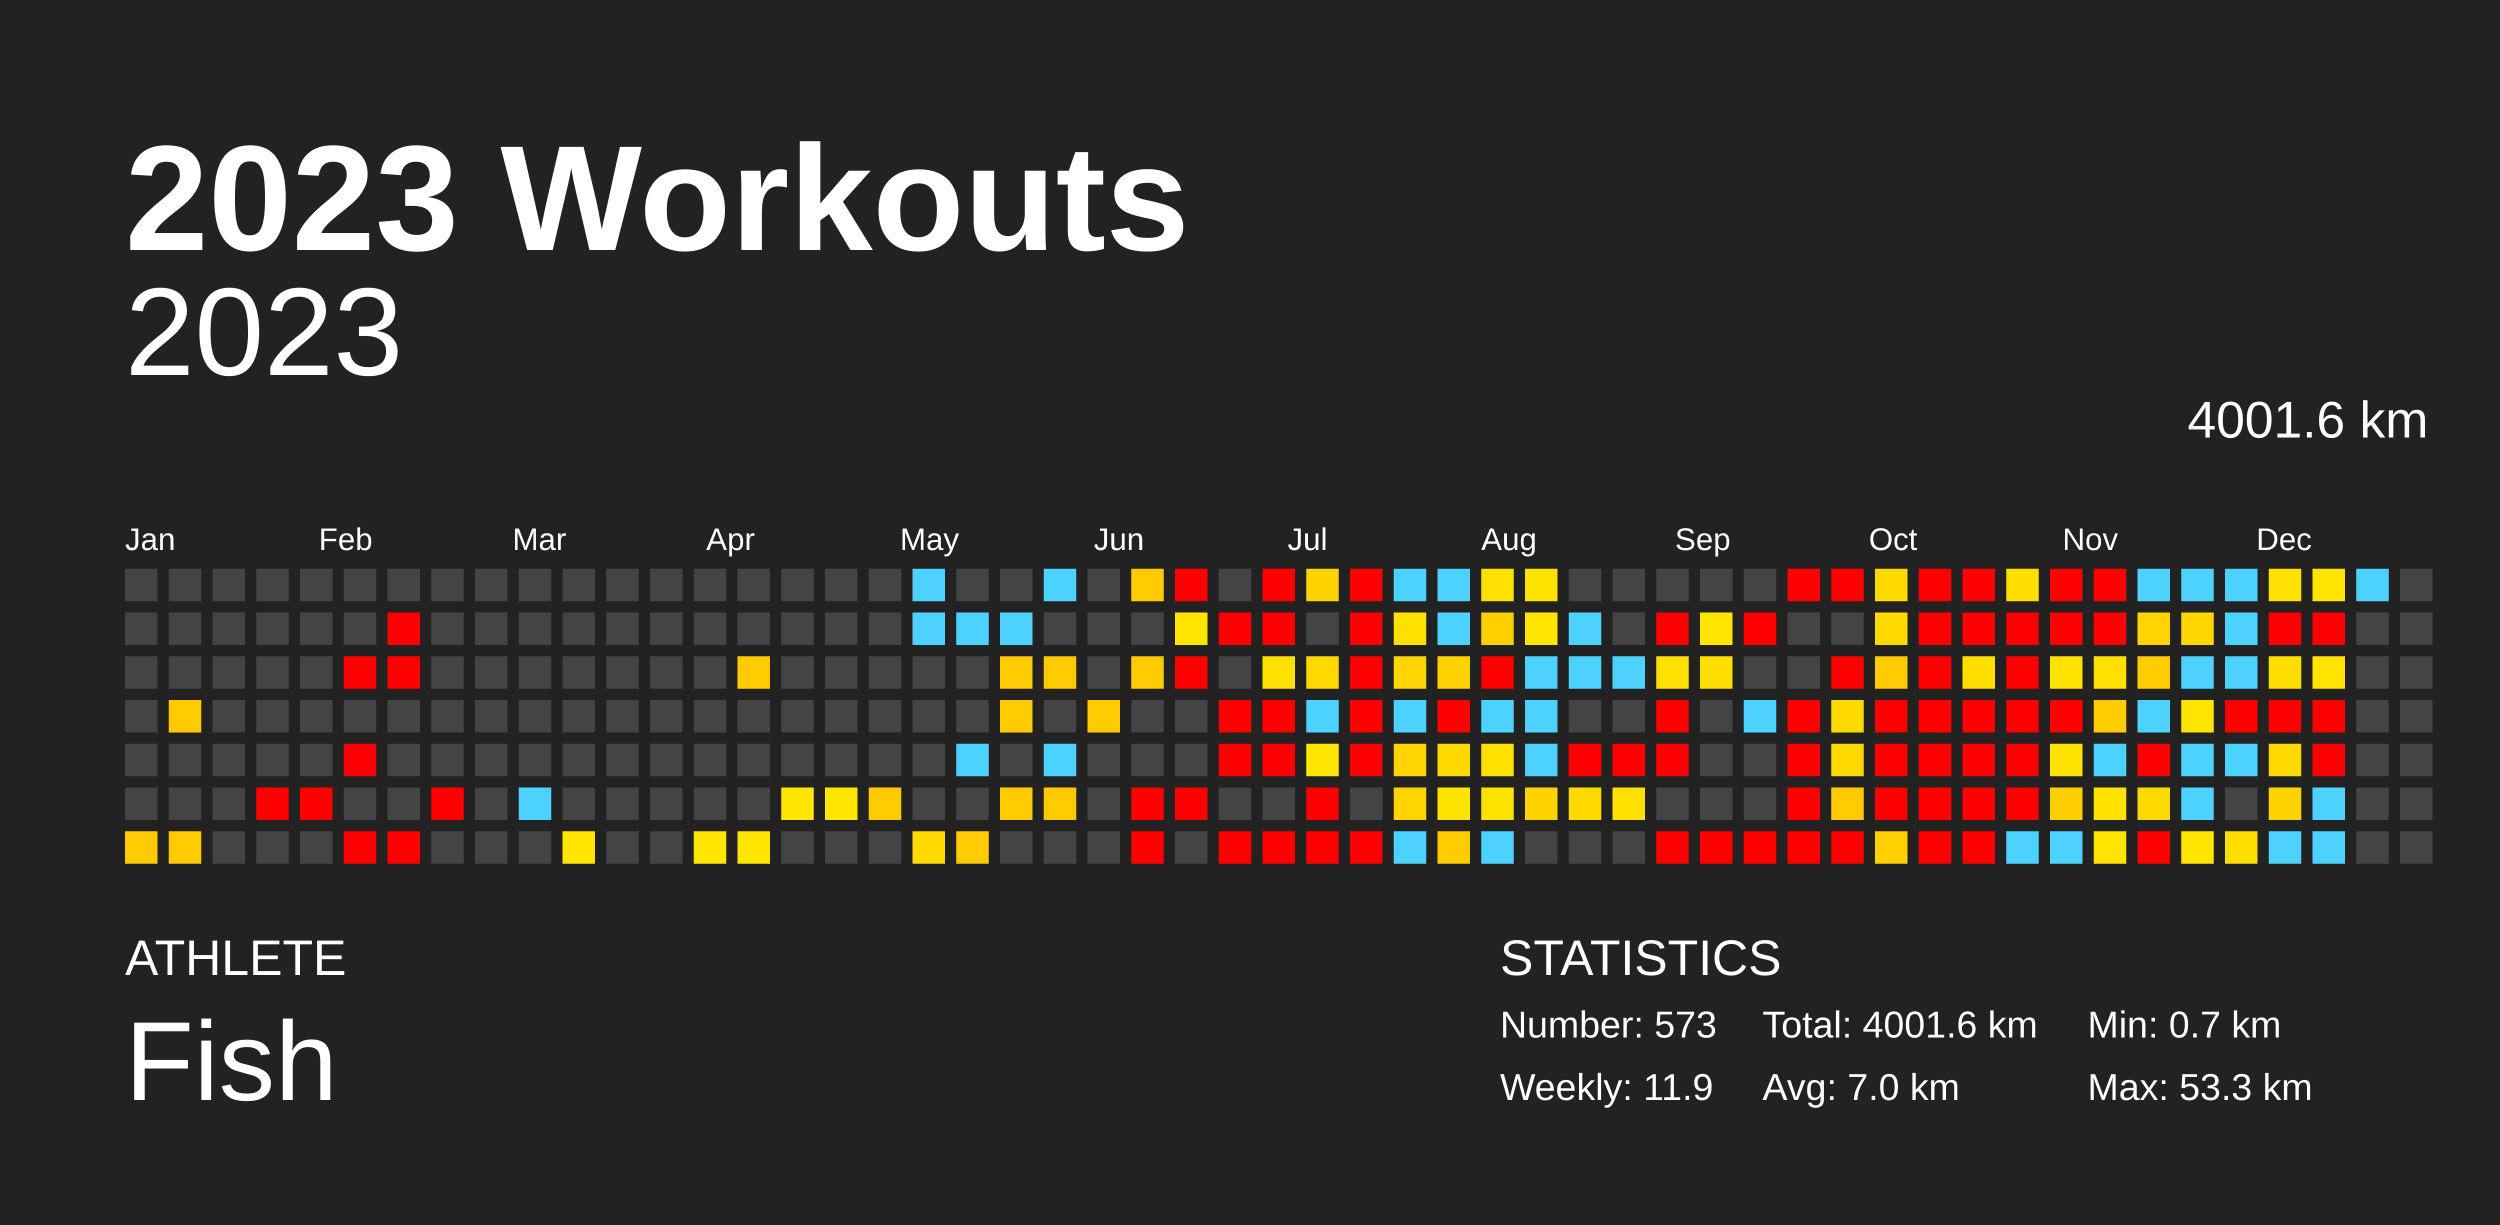
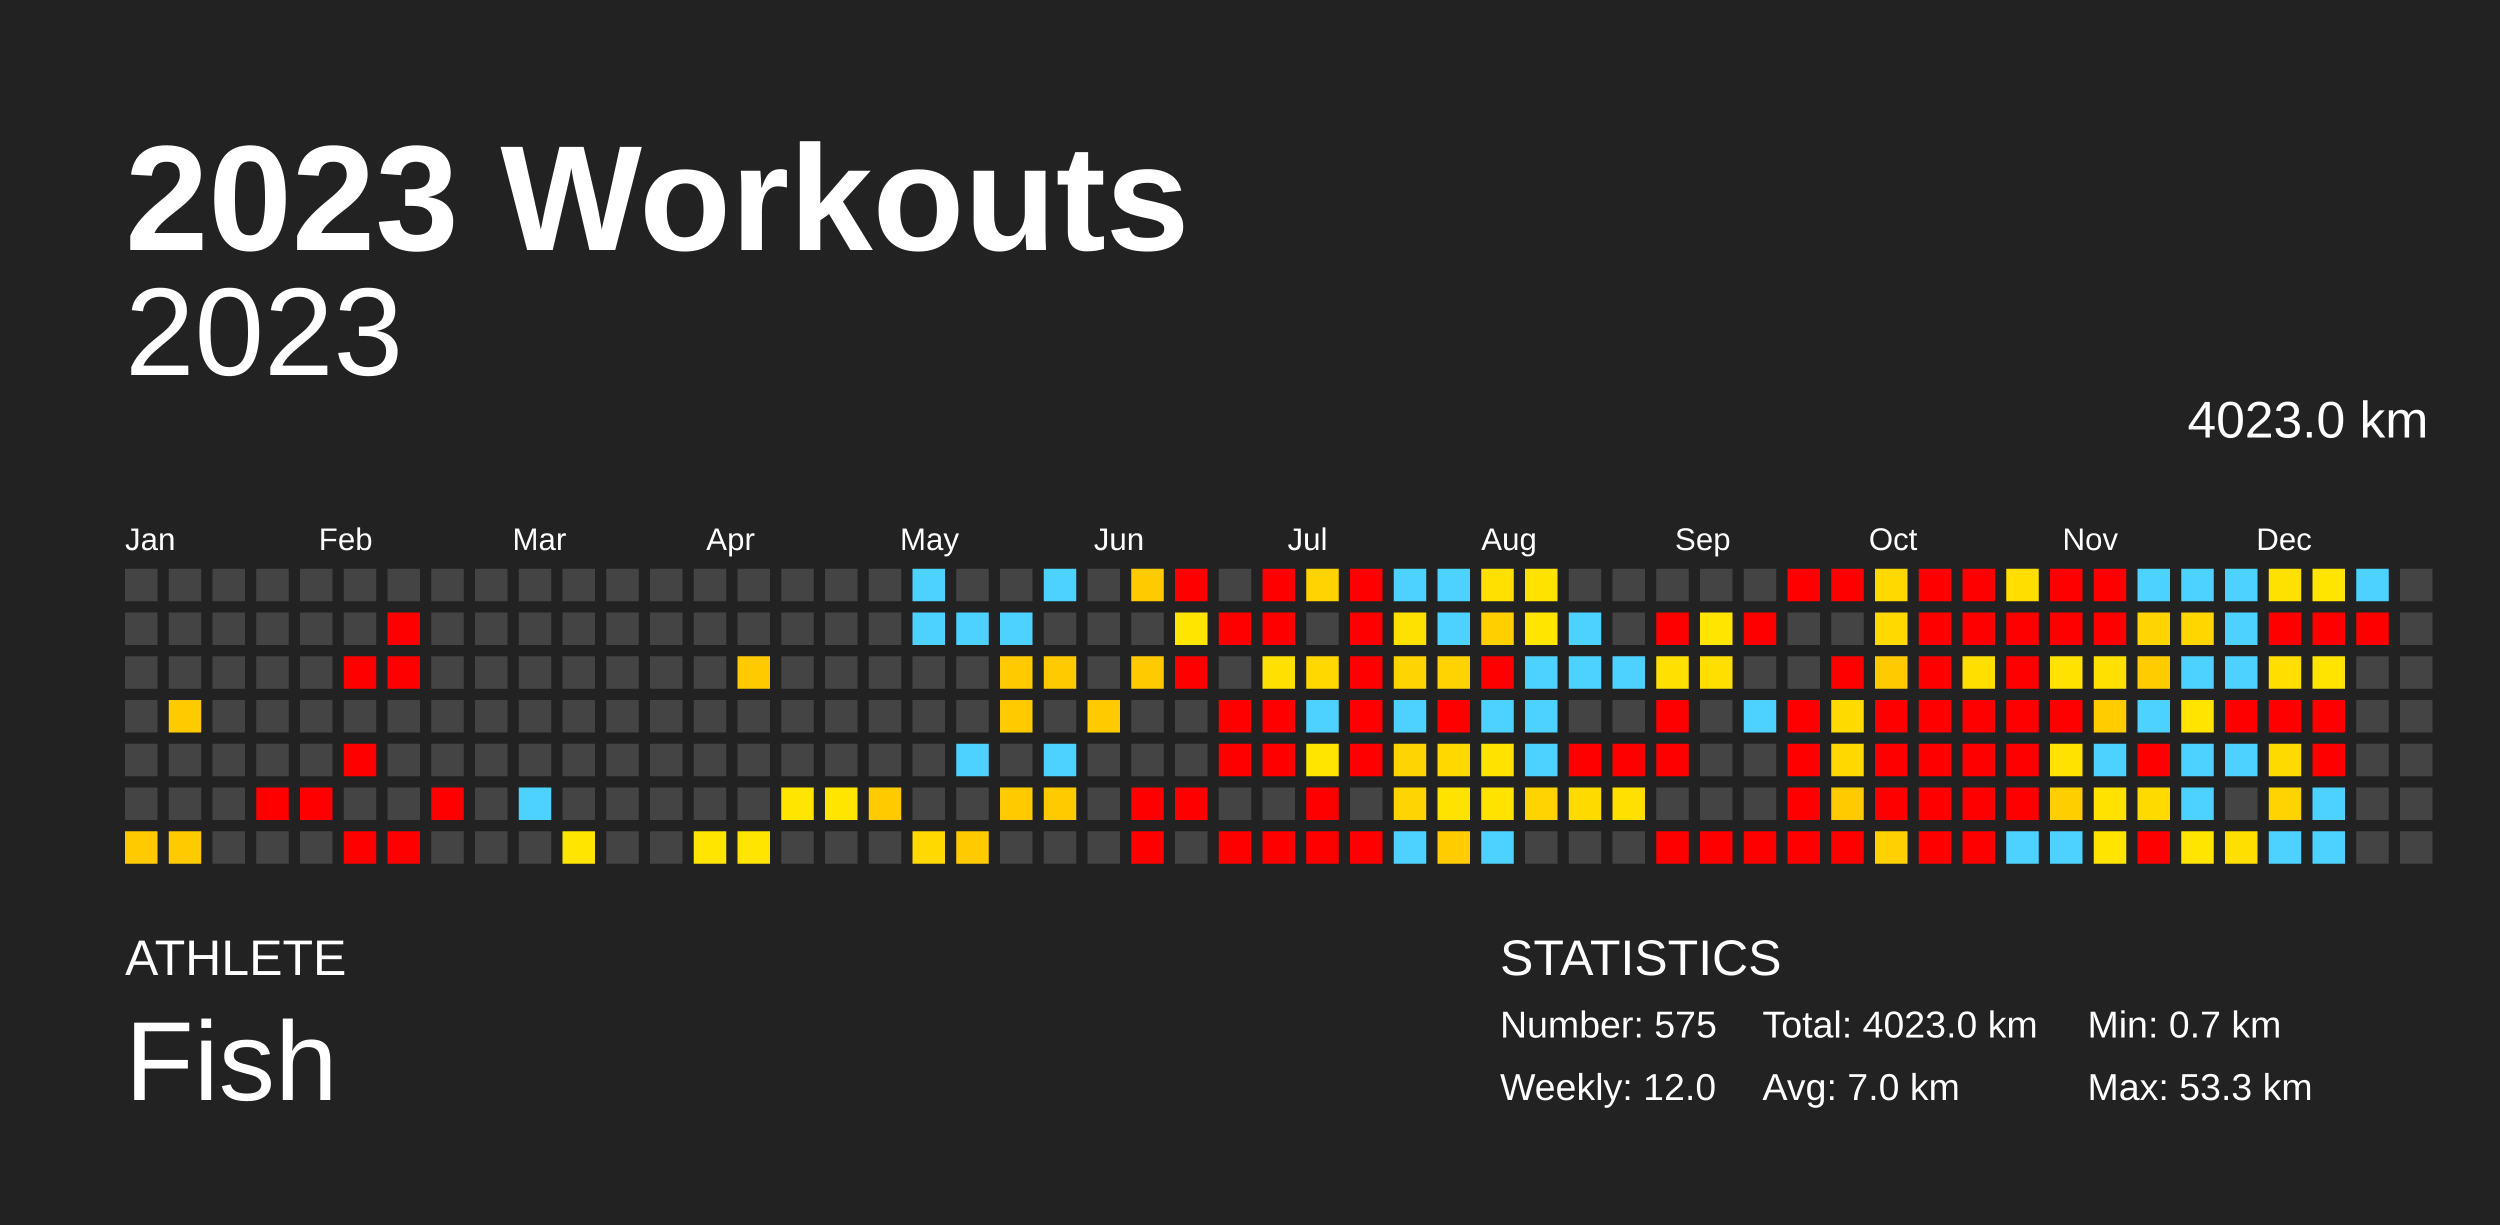
<svg xmlns="http://www.w3.org/2000/svg" baseProfile="full" height="98mm" version="1.1" viewBox="0,0,200,98" width="200mm">
  <defs />
  <rect fill="#222222" height="98" width="200" x="0" y="0" />
  <text fill="#FFFFFF" style="font-size:12px; font-family:Arial; font-weight:bold;" x="10" y="20">2023 Workouts</text>
  <text fill="#FFFFFF" style="font-size:4px; font-family:Arial" x="10" y="78">ATHLETE</text>
  <text fill="#FFFFFF" style="font-size:9px; font-family:Arial" x="10" y="88">Fish</text>
  <text fill="#FFFFFF" style="font-size:4px; font-family:Arial" x="120" y="78">STATISTICS</text>
-   <text fill="#FFFFFF" style="font-size:3px; font-family:Arial" x="120" y="83">Number: 573</text>
-   <text fill="#FFFFFF" style="font-size:3px; font-family:Arial" x="120" y="88">Weekly: 11.9</text>
-   <text fill="#FFFFFF" style="font-size:3px; font-family:Arial" x="141" y="83">Total: 4001.6 km</text>
+   <text fill="#FFFFFF" style="font-size:3px; font-family:Arial" x="120" y="83">Number: 575</text>
+   <text fill="#FFFFFF" style="font-size:3px; font-family:Arial" x="120" y="88">Weekly: 12.0</text>
+   <text fill="#FFFFFF" style="font-size:3px; font-family:Arial" x="141" y="83">Total: 4023.0 km</text>
  <text fill="#FFFFFF" style="font-size:3px; font-family:Arial" x="141" y="88">Avg: 7.0 km</text>
  <text fill="#FFFFFF" style="font-size:3px; font-family:Arial" x="167" y="83">Min: 0.7 km</text>
  <text fill="#FFFFFF" style="font-size:3px; font-family:Arial" x="167" y="88">Max: 53.3 km</text>
  <text alignment-baseline="hanging" fill="#FFFFFF" style="font-size:10.0px; font-family:Arial;" x="10" y="30">2023</text>
-   <text alignment-baseline="hanging" fill="#FFFFFF" style="font-size:4.125px; font-family:Arial;" x="175" y="35">4001.6 km</text>
+   <text alignment-baseline="hanging" fill="#FFFFFF" style="font-size:4.125px; font-family:Arial;" x="175" y="35">4023.0 km</text>
  <text fill="#FFFFFF" style="font-size:2.5px; font-family:Arial" x="10.0" y="44">Jan</text>
  <text fill="#FFFFFF" style="font-size:2.5px; font-family:Arial" x="25.5" y="44">Feb</text>
  <text fill="#FFFFFF" style="font-size:2.5px; font-family:Arial" x="41.0" y="44">Mar</text>
  <text fill="#FFFFFF" style="font-size:2.5px; font-family:Arial" x="56.5" y="44">Apr</text>
  <text fill="#FFFFFF" style="font-size:2.5px; font-family:Arial" x="72.0" y="44">May</text>
  <text fill="#FFFFFF" style="font-size:2.5px; font-family:Arial" x="87.5" y="44">Jun</text>
  <text fill="#FFFFFF" style="font-size:2.5px; font-family:Arial" x="103.0" y="44">Jul</text>
  <text fill="#FFFFFF" style="font-size:2.5px; font-family:Arial" x="118.5" y="44">Aug</text>
  <text fill="#FFFFFF" style="font-size:2.5px; font-family:Arial" x="134.0" y="44">Sep</text>
  <text fill="#FFFFFF" style="font-size:2.5px; font-family:Arial" x="149.5" y="44">Oct</text>
  <text fill="#FFFFFF" style="font-size:2.5px; font-family:Arial" x="165.0" y="44">Nov</text>
  <text fill="#FFFFFF" style="font-size:2.5px; font-family:Arial" x="180.5" y="44">Dec</text>
  <rect fill="#444444" height="2.6" width="2.6" x="10.0" y="45.5" />
  <rect fill="#444444" height="2.6" width="2.6" x="10.0" y="49.0" />
  <rect fill="#444444" height="2.6" width="2.6" x="10.0" y="52.5" />
  <rect fill="#444444" height="2.6" width="2.6" x="10.0" y="56.0" />
  <rect fill="#444444" height="2.6" width="2.6" x="10.0" y="59.5" />
  <rect fill="#444444" height="2.6" width="2.6" x="10.0" y="63.0" />
  <rect fill="#ffca00" height="2.6" width="2.6" x="10.0" y="66.5" />
  <rect fill="#444444" height="2.6" width="2.6" x="13.5" y="45.5" />
  <rect fill="#444444" height="2.6" width="2.6" x="13.5" y="49.0" />
  <rect fill="#444444" height="2.6" width="2.6" x="13.5" y="52.5" />
  <rect fill="#ffca00" height="2.6" width="2.6" x="13.5" y="56.0" />
  <rect fill="#444444" height="2.6" width="2.6" x="13.5" y="59.5" />
  <rect fill="#444444" height="2.6" width="2.6" x="13.5" y="63.0" />
  <rect fill="#ffca00" height="2.6" width="2.6" x="13.5" y="66.5" />
  <rect fill="#444444" height="2.6" width="2.6" x="17.0" y="45.5" />
  <rect fill="#444444" height="2.6" width="2.6" x="17.0" y="49.0" />
  <rect fill="#444444" height="2.6" width="2.6" x="17.0" y="52.5" />
  <rect fill="#444444" height="2.6" width="2.6" x="17.0" y="56.0" />
  <rect fill="#444444" height="2.6" width="2.6" x="17.0" y="59.5" />
  <rect fill="#444444" height="2.6" width="2.6" x="17.0" y="63.0" />
  <rect fill="#444444" height="2.6" width="2.6" x="17.0" y="66.5" />
  <rect fill="#444444" height="2.6" width="2.6" x="20.5" y="45.5" />
  <rect fill="#444444" height="2.6" width="2.6" x="20.5" y="49.0" />
  <rect fill="#444444" height="2.6" width="2.6" x="20.5" y="52.5" />
  <rect fill="#444444" height="2.6" width="2.6" x="20.5" y="56.0" />
  <rect fill="#444444" height="2.6" width="2.6" x="20.5" y="59.5" />
  <rect fill="red" height="2.6" width="2.6" x="20.5" y="63.0" />
  <rect fill="#444444" height="2.6" width="2.6" x="20.5" y="66.5" />
  <rect fill="#444444" height="2.6" width="2.6" x="24.0" y="45.5" />
  <rect fill="#444444" height="2.6" width="2.6" x="24.0" y="49.0" />
  <rect fill="#444444" height="2.6" width="2.6" x="24.0" y="52.5" />
  <rect fill="#444444" height="2.6" width="2.6" x="24.0" y="56.0" />
  <rect fill="#444444" height="2.6" width="2.6" x="24.0" y="59.5" />
  <rect fill="red" height="2.6" width="2.6" x="24.0" y="63.0" />
  <rect fill="#444444" height="2.6" width="2.6" x="24.0" y="66.5" />
  <rect fill="#444444" height="2.6" width="2.6" x="27.5" y="45.5" />
  <rect fill="#444444" height="2.6" width="2.6" x="27.5" y="49.0" />
  <rect fill="red" height="2.6" width="2.6" x="27.5" y="52.5" />
  <rect fill="#444444" height="2.6" width="2.6" x="27.5" y="56.0" />
  <rect fill="red" height="2.6" width="2.6" x="27.5" y="59.5" />
  <rect fill="#444444" height="2.6" width="2.6" x="27.5" y="63.0" />
  <rect fill="red" height="2.6" width="2.6" x="27.5" y="66.5" />
  <rect fill="#444444" height="2.6" width="2.6" x="31.0" y="45.5" />
  <rect fill="red" height="2.6" width="2.6" x="31.0" y="49.0" />
  <rect fill="red" height="2.6" width="2.6" x="31.0" y="52.5" />
  <rect fill="#444444" height="2.6" width="2.6" x="31.0" y="56.0" />
  <rect fill="#444444" height="2.6" width="2.6" x="31.0" y="59.5" />
  <rect fill="#444444" height="2.6" width="2.6" x="31.0" y="63.0" />
  <rect fill="red" height="2.6" width="2.6" x="31.0" y="66.5" />
  <rect fill="#444444" height="2.6" width="2.6" x="34.5" y="45.5" />
  <rect fill="#444444" height="2.6" width="2.6" x="34.5" y="49.0" />
  <rect fill="#444444" height="2.6" width="2.6" x="34.5" y="52.5" />
  <rect fill="#444444" height="2.6" width="2.6" x="34.5" y="56.0" />
  <rect fill="#444444" height="2.6" width="2.6" x="34.5" y="59.5" />
  <rect fill="red" height="2.6" width="2.6" x="34.5" y="63.0" />
  <rect fill="#444444" height="2.6" width="2.6" x="34.5" y="66.5" />
  <rect fill="#444444" height="2.6" width="2.6" x="38.0" y="45.5" />
  <rect fill="#444444" height="2.6" width="2.6" x="38.0" y="49.0" />
  <rect fill="#444444" height="2.6" width="2.6" x="38.0" y="52.5" />
  <rect fill="#444444" height="2.6" width="2.6" x="38.0" y="56.0" />
  <rect fill="#444444" height="2.6" width="2.6" x="38.0" y="59.5" />
  <rect fill="#444444" height="2.6" width="2.6" x="38.0" y="63.0" />
  <rect fill="#444444" height="2.6" width="2.6" x="38.0" y="66.5" />
  <rect fill="#444444" height="2.6" width="2.6" x="41.5" y="45.5" />
  <rect fill="#444444" height="2.6" width="2.6" x="41.5" y="49.0" />
  <rect fill="#444444" height="2.6" width="2.6" x="41.5" y="52.5" />
  <rect fill="#444444" height="2.6" width="2.6" x="41.5" y="56.0" />
  <rect fill="#444444" height="2.6" width="2.6" x="41.5" y="59.5" />
  <rect fill="#4dd2ff" height="2.6" width="2.6" x="41.5" y="63.0" />
  <rect fill="#444444" height="2.6" width="2.6" x="41.5" y="66.5" />
  <rect fill="#444444" height="2.6" width="2.6" x="45.0" y="45.5" />
  <rect fill="#444444" height="2.6" width="2.6" x="45.0" y="49.0" />
  <rect fill="#444444" height="2.6" width="2.6" x="45.0" y="52.5" />
  <rect fill="#444444" height="2.6" width="2.6" x="45.0" y="56.0" />
  <rect fill="#444444" height="2.6" width="2.6" x="45.0" y="59.5" />
  <rect fill="#444444" height="2.6" width="2.6" x="45.0" y="63.0" />
  <rect fill="#ffe500" height="2.6" width="2.6" x="45.0" y="66.5" />
  <rect fill="#444444" height="2.6" width="2.6" x="48.5" y="45.5" />
  <rect fill="#444444" height="2.6" width="2.6" x="48.5" y="49.0" />
  <rect fill="#444444" height="2.6" width="2.6" x="48.5" y="52.5" />
  <rect fill="#444444" height="2.6" width="2.6" x="48.5" y="56.0" />
  <rect fill="#444444" height="2.6" width="2.6" x="48.5" y="59.5" />
  <rect fill="#444444" height="2.6" width="2.6" x="48.5" y="63.0" />
  <rect fill="#444444" height="2.6" width="2.6" x="48.5" y="66.5" />
  <rect fill="#444444" height="2.6" width="2.6" x="52.0" y="45.5" />
  <rect fill="#444444" height="2.6" width="2.6" x="52.0" y="49.0" />
  <rect fill="#444444" height="2.6" width="2.6" x="52.0" y="52.5" />
  <rect fill="#444444" height="2.6" width="2.6" x="52.0" y="56.0" />
  <rect fill="#444444" height="2.6" width="2.6" x="52.0" y="59.5" />
  <rect fill="#444444" height="2.6" width="2.6" x="52.0" y="63.0" />
  <rect fill="#444444" height="2.6" width="2.6" x="52.0" y="66.5" />
  <rect fill="#444444" height="2.6" width="2.6" x="55.5" y="45.5" />
  <rect fill="#444444" height="2.6" width="2.6" x="55.5" y="49.0" />
  <rect fill="#444444" height="2.6" width="2.6" x="55.5" y="52.5" />
  <rect fill="#444444" height="2.6" width="2.6" x="55.5" y="56.0" />
  <rect fill="#444444" height="2.6" width="2.6" x="55.5" y="59.5" />
  <rect fill="#444444" height="2.6" width="2.6" x="55.5" y="63.0" />
  <rect fill="#ffe500" height="2.6" width="2.6" x="55.5" y="66.5" />
  <rect fill="#444444" height="2.6" width="2.6" x="59.0" y="45.5" />
  <rect fill="#444444" height="2.6" width="2.6" x="59.0" y="49.0" />
  <rect fill="#ffca00" height="2.6" width="2.6" x="59.0" y="52.5" />
  <rect fill="#444444" height="2.6" width="2.6" x="59.0" y="56.0" />
  <rect fill="#444444" height="2.6" width="2.6" x="59.0" y="59.5" />
  <rect fill="#444444" height="2.6" width="2.6" x="59.0" y="63.0" />
  <rect fill="#ffe500" height="2.6" width="2.6" x="59.0" y="66.5" />
  <rect fill="#444444" height="2.6" width="2.6" x="62.5" y="45.5" />
  <rect fill="#444444" height="2.6" width="2.6" x="62.5" y="49.0" />
  <rect fill="#444444" height="2.6" width="2.6" x="62.5" y="52.5" />
  <rect fill="#444444" height="2.6" width="2.6" x="62.5" y="56.0" />
  <rect fill="#444444" height="2.6" width="2.6" x="62.5" y="59.5" />
  <rect fill="#ffe500" height="2.6" width="2.6" x="62.5" y="63.0" />
  <rect fill="#444444" height="2.6" width="2.6" x="62.5" y="66.5" />
  <rect fill="#444444" height="2.6" width="2.6" x="66.0" y="45.5" />
  <rect fill="#444444" height="2.6" width="2.6" x="66.0" y="49.0" />
  <rect fill="#444444" height="2.6" width="2.6" x="66.0" y="52.5" />
  <rect fill="#444444" height="2.6" width="2.6" x="66.0" y="56.0" />
  <rect fill="#444444" height="2.6" width="2.6" x="66.0" y="59.5" />
  <rect fill="#ffe500" height="2.6" width="2.6" x="66.0" y="63.0" />
  <rect fill="#444444" height="2.6" width="2.6" x="66.0" y="66.5" />
  <rect fill="#444444" height="2.6" width="2.6" x="69.5" y="45.5" />
  <rect fill="#444444" height="2.6" width="2.6" x="69.5" y="49.0" />
  <rect fill="#444444" height="2.6" width="2.6" x="69.5" y="52.5" />
  <rect fill="#444444" height="2.6" width="2.6" x="69.5" y="56.0" />
  <rect fill="#444444" height="2.6" width="2.6" x="69.5" y="59.5" />
  <rect fill="#ffca00" height="2.6" width="2.6" x="69.5" y="63.0" />
  <rect fill="#444444" height="2.6" width="2.6" x="69.5" y="66.5" />
  <rect fill="#4dd2ff" height="2.6" width="2.6" x="73.0" y="45.5" />
  <rect fill="#4dd2ff" height="2.6" width="2.6" x="73.0" y="49.0" />
  <rect fill="#444444" height="2.6" width="2.6" x="73.0" y="52.5" />
  <rect fill="#444444" height="2.6" width="2.6" x="73.0" y="56.0" />
  <rect fill="#444444" height="2.6" width="2.6" x="73.0" y="59.5" />
  <rect fill="#444444" height="2.6" width="2.6" x="73.0" y="63.0" />
  <rect fill="#ffd900" height="2.6" width="2.6" x="73.0" y="66.5" />
  <rect fill="#444444" height="2.6" width="2.6" x="76.5" y="45.5" />
  <rect fill="#4dd2ff" height="2.6" width="2.6" x="76.5" y="49.0" />
  <rect fill="#444444" height="2.6" width="2.6" x="76.5" y="52.5" />
  <rect fill="#444444" height="2.6" width="2.6" x="76.5" y="56.0" />
  <rect fill="#4dd2ff" height="2.6" width="2.6" x="76.5" y="59.5" />
  <rect fill="#444444" height="2.6" width="2.6" x="76.5" y="63.0" />
  <rect fill="#ffca00" height="2.6" width="2.6" x="76.5" y="66.5" />
  <rect fill="#444444" height="2.6" width="2.6" x="80.0" y="45.5" />
  <rect fill="#4dd2ff" height="2.6" width="2.6" x="80.0" y="49.0" />
  <rect fill="#ffca00" height="2.6" width="2.6" x="80.0" y="52.5" />
  <rect fill="#ffca00" height="2.6" width="2.6" x="80.0" y="56.0" />
  <rect fill="#444444" height="2.6" width="2.6" x="80.0" y="59.5" />
  <rect fill="#ffca00" height="2.6" width="2.6" x="80.0" y="63.0" />
  <rect fill="#444444" height="2.6" width="2.6" x="80.0" y="66.5" />
  <rect fill="#4dd2ff" height="2.6" width="2.6" x="83.5" y="45.5" />
  <rect fill="#444444" height="2.6" width="2.6" x="83.5" y="49.0" />
  <rect fill="#ffca00" height="2.6" width="2.6" x="83.5" y="52.5" />
  <rect fill="#444444" height="2.6" width="2.6" x="83.5" y="56.0" />
  <rect fill="#4dd2ff" height="2.6" width="2.6" x="83.5" y="59.5" />
  <rect fill="#ffca00" height="2.6" width="2.6" x="83.5" y="63.0" />
  <rect fill="#444444" height="2.6" width="2.6" x="83.5" y="66.5" />
  <rect fill="#444444" height="2.6" width="2.6" x="87.0" y="45.5" />
  <rect fill="#444444" height="2.6" width="2.6" x="87.0" y="49.0" />
  <rect fill="#444444" height="2.6" width="2.6" x="87.0" y="52.5" />
  <rect fill="#ffca00" height="2.6" width="2.6" x="87.0" y="56.0" />
  <rect fill="#444444" height="2.6" width="2.6" x="87.0" y="59.5" />
  <rect fill="#444444" height="2.6" width="2.6" x="87.0" y="63.0" />
  <rect fill="#444444" height="2.6" width="2.6" x="87.0" y="66.5" />
  <rect fill="#ffca00" height="2.6" width="2.6" x="90.5" y="45.5" />
  <rect fill="#444444" height="2.6" width="2.6" x="90.5" y="49.0" />
  <rect fill="#ffca00" height="2.6" width="2.6" x="90.5" y="52.5" />
  <rect fill="#444444" height="2.6" width="2.6" x="90.5" y="56.0" />
  <rect fill="#444444" height="2.6" width="2.6" x="90.5" y="59.5" />
  <rect fill="red" height="2.6" width="2.6" x="90.5" y="63.0" />
  <rect fill="red" height="2.6" width="2.6" x="90.5" y="66.5" />
  <rect fill="red" height="2.6" width="2.6" x="94.0" y="45.5" />
  <rect fill="#ffe500" height="2.6" width="2.6" x="94.0" y="49.0" />
  <rect fill="red" height="2.6" width="2.6" x="94.0" y="52.5" />
  <rect fill="#444444" height="2.6" width="2.6" x="94.0" y="56.0" />
  <rect fill="#444444" height="2.6" width="2.6" x="94.0" y="59.5" />
  <rect fill="red" height="2.6" width="2.6" x="94.0" y="63.0" />
  <rect fill="#444444" height="2.6" width="2.6" x="94.0" y="66.5" />
  <rect fill="#444444" height="2.6" width="2.6" x="97.5" y="45.5" />
  <rect fill="red" height="2.6" width="2.6" x="97.5" y="49.0" />
  <rect fill="#444444" height="2.6" width="2.6" x="97.5" y="52.5" />
  <rect fill="red" height="2.6" width="2.6" x="97.5" y="56.0" />
  <rect fill="red" height="2.6" width="2.6" x="97.5" y="59.5" />
  <rect fill="#444444" height="2.6" width="2.6" x="97.5" y="63.0" />
  <rect fill="red" height="2.6" width="2.6" x="97.5" y="66.5" />
  <rect fill="red" height="2.6" width="2.6" x="101.0" y="45.5" />
  <rect fill="red" height="2.6" width="2.6" x="101.0" y="49.0" />
  <rect fill="#ffe000" height="2.6" width="2.6" x="101.0" y="52.5" />
  <rect fill="red" height="2.6" width="2.6" x="101.0" y="56.0" />
  <rect fill="red" height="2.6" width="2.6" x="101.0" y="59.5" />
  <rect fill="#444444" height="2.6" width="2.6" x="101.0" y="63.0" />
  <rect fill="red" height="2.6" width="2.6" x="101.0" y="66.5" />
  <rect fill="#ffd300" height="2.6" width="2.6" x="104.5" y="45.5" />
  <rect fill="#444444" height="2.6" width="2.6" x="104.5" y="49.0" />
  <rect fill="#ffd800" height="2.6" width="2.6" x="104.5" y="52.5" />
  <rect fill="#4dd2ff" height="2.6" width="2.6" x="104.5" y="56.0" />
  <rect fill="#ffe500" height="2.6" width="2.6" x="104.5" y="59.5" />
  <rect fill="red" height="2.6" width="2.6" x="104.5" y="63.0" />
  <rect fill="red" height="2.6" width="2.6" x="104.5" y="66.5" />
  <rect fill="red" height="2.6" width="2.6" x="108.0" y="45.5" />
  <rect fill="red" height="2.6" width="2.6" x="108.0" y="49.0" />
  <rect fill="red" height="2.6" width="2.6" x="108.0" y="52.5" />
  <rect fill="red" height="2.6" width="2.6" x="108.0" y="56.0" />
  <rect fill="red" height="2.6" width="2.6" x="108.0" y="59.5" />
  <rect fill="#444444" height="2.6" width="2.6" x="108.0" y="63.0" />
  <rect fill="red" height="2.6" width="2.6" x="108.0" y="66.5" />
  <rect fill="#4dd2ff" height="2.6" width="2.6" x="111.5" y="45.5" />
  <rect fill="#ffe100" height="2.6" width="2.6" x="111.5" y="49.0" />
  <rect fill="#ffd500" height="2.6" width="2.6" x="111.5" y="52.5" />
  <rect fill="#4dd2ff" height="2.6" width="2.6" x="111.5" y="56.0" />
  <rect fill="#ffd400" height="2.6" width="2.6" x="111.5" y="59.5" />
  <rect fill="#ffd400" height="2.6" width="2.6" x="111.5" y="63.0" />
  <rect fill="#4dd2ff" height="2.6" width="2.6" x="111.5" y="66.5" />
  <rect fill="#4dd2ff" height="2.6" width="2.6" x="115.0" y="45.5" />
  <rect fill="#4dd2ff" height="2.6" width="2.6" x="115.0" y="49.0" />
  <rect fill="#ffd300" height="2.6" width="2.6" x="115.0" y="52.5" />
  <rect fill="red" height="2.6" width="2.6" x="115.0" y="56.0" />
  <rect fill="#ffd800" height="2.6" width="2.6" x="115.0" y="59.5" />
  <rect fill="#ffe300" height="2.6" width="2.6" x="115.0" y="63.0" />
  <rect fill="#ffcc00" height="2.6" width="2.6" x="115.0" y="66.5" />
  <rect fill="#ffe000" height="2.6" width="2.6" x="118.5" y="45.5" />
  <rect fill="#ffcf00" height="2.6" width="2.6" x="118.5" y="49.0" />
  <rect fill="red" height="2.6" width="2.6" x="118.5" y="52.5" />
  <rect fill="#4dd2ff" height="2.6" width="2.6" x="118.5" y="56.0" />
  <rect fill="#ffe200" height="2.6" width="2.6" x="118.5" y="59.5" />
  <rect fill="#ffe300" height="2.6" width="2.6" x="118.5" y="63.0" />
  <rect fill="#4dd2ff" height="2.6" width="2.6" x="118.5" y="66.5" />
  <rect fill="#ffe300" height="2.6" width="2.6" x="122.0" y="45.5" />
  <rect fill="#ffe500" height="2.6" width="2.6" x="122.0" y="49.0" />
  <rect fill="#4dd2ff" height="2.6" width="2.6" x="122.0" y="52.5" />
  <rect fill="#4dd2ff" height="2.6" width="2.6" x="122.0" y="56.0" />
  <rect fill="#4dd2ff" height="2.6" width="2.6" x="122.0" y="59.5" />
  <rect fill="#ffd300" height="2.6" width="2.6" x="122.0" y="63.0" />
  <rect fill="#444444" height="2.6" width="2.6" x="122.0" y="66.5" />
  <rect fill="#444444" height="2.6" width="2.6" x="125.5" y="45.5" />
  <rect fill="#4dd2ff" height="2.6" width="2.6" x="125.5" y="49.0" />
  <rect fill="#4dd2ff" height="2.6" width="2.6" x="125.5" y="52.5" />
  <rect fill="#444444" height="2.6" width="2.6" x="125.5" y="56.0" />
  <rect fill="red" height="2.6" width="2.6" x="125.5" y="59.5" />
  <rect fill="#ffda00" height="2.6" width="2.6" x="125.5" y="63.0" />
  <rect fill="#444444" height="2.6" width="2.6" x="125.5" y="66.5" />
  <rect fill="#444444" height="2.6" width="2.6" x="129.0" y="45.5" />
  <rect fill="#444444" height="2.6" width="2.6" x="129.0" y="49.0" />
  <rect fill="#4dd2ff" height="2.6" width="2.6" x="129.0" y="52.5" />
  <rect fill="#444444" height="2.6" width="2.6" x="129.0" y="56.0" />
  <rect fill="red" height="2.6" width="2.6" x="129.0" y="59.5" />
  <rect fill="#ffe000" height="2.6" width="2.6" x="129.0" y="63.0" />
  <rect fill="#444444" height="2.6" width="2.6" x="129.0" y="66.5" />
  <rect fill="#444444" height="2.6" width="2.6" x="132.5" y="45.5" />
  <rect fill="red" height="2.6" width="2.6" x="132.5" y="49.0" />
  <rect fill="#ffe000" height="2.6" width="2.6" x="132.5" y="52.5" />
  <rect fill="red" height="2.6" width="2.6" x="132.5" y="56.0" />
  <rect fill="red" height="2.6" width="2.6" x="132.5" y="59.5" />
  <rect fill="#444444" height="2.6" width="2.6" x="132.5" y="63.0" />
  <rect fill="red" height="2.6" width="2.6" x="132.5" y="66.5" />
  <rect fill="#444444" height="2.6" width="2.6" x="136.0" y="45.5" />
  <rect fill="#ffe500" height="2.6" width="2.6" x="136.0" y="49.0" />
  <rect fill="#ffdf00" height="2.6" width="2.6" x="136.0" y="52.5" />
  <rect fill="#444444" height="2.6" width="2.6" x="136.0" y="56.0" />
  <rect fill="#444444" height="2.6" width="2.6" x="136.0" y="59.5" />
  <rect fill="#444444" height="2.6" width="2.6" x="136.0" y="63.0" />
  <rect fill="red" height="2.6" width="2.6" x="136.0" y="66.5" />
  <rect fill="#444444" height="2.6" width="2.6" x="139.5" y="45.5" />
  <rect fill="red" height="2.6" width="2.6" x="139.5" y="49.0" />
  <rect fill="#444444" height="2.6" width="2.6" x="139.5" y="52.5" />
  <rect fill="#4dd2ff" height="2.6" width="2.6" x="139.5" y="56.0" />
  <rect fill="#444444" height="2.6" width="2.6" x="139.5" y="59.5" />
  <rect fill="#444444" height="2.6" width="2.6" x="139.5" y="63.0" />
  <rect fill="red" height="2.6" width="2.6" x="139.5" y="66.5" />
  <rect fill="red" height="2.6" width="2.6" x="143.0" y="45.5" />
  <rect fill="#444444" height="2.6" width="2.6" x="143.0" y="49.0" />
  <rect fill="#444444" height="2.6" width="2.6" x="143.0" y="52.5" />
  <rect fill="red" height="2.6" width="2.6" x="143.0" y="56.0" />
  <rect fill="red" height="2.6" width="2.6" x="143.0" y="59.5" />
  <rect fill="red" height="2.6" width="2.6" x="143.0" y="63.0" />
  <rect fill="red" height="2.6" width="2.6" x="143.0" y="66.5" />
  <rect fill="red" height="2.6" width="2.6" x="146.5" y="45.5" />
  <rect fill="#444444" height="2.6" width="2.6" x="146.5" y="49.0" />
  <rect fill="red" height="2.6" width="2.6" x="146.5" y="52.5" />
  <rect fill="#ffda00" height="2.6" width="2.6" x="146.5" y="56.0" />
  <rect fill="#ffd800" height="2.6" width="2.6" x="146.5" y="59.5" />
  <rect fill="#ffcb00" height="2.6" width="2.6" x="146.5" y="63.0" />
  <rect fill="red" height="2.6" width="2.6" x="146.5" y="66.5" />
  <rect fill="#ffd900" height="2.6" width="2.6" x="150.0" y="45.5" />
  <rect fill="#ffd900" height="2.6" width="2.6" x="150.0" y="49.0" />
  <rect fill="#ffca00" height="2.6" width="2.6" x="150.0" y="52.5" />
  <rect fill="red" height="2.6" width="2.6" x="150.0" y="56.0" />
  <rect fill="red" height="2.6" width="2.6" x="150.0" y="59.5" />
  <rect fill="red" height="2.6" width="2.6" x="150.0" y="63.0" />
  <rect fill="#ffd100" height="2.6" width="2.6" x="150.0" y="66.5" />
  <rect fill="red" height="2.6" width="2.6" x="153.5" y="45.5" />
  <rect fill="red" height="2.6" width="2.6" x="153.5" y="49.0" />
  <rect fill="red" height="2.6" width="2.6" x="153.5" y="52.5" />
  <rect fill="red" height="2.6" width="2.6" x="153.5" y="56.0" />
  <rect fill="red" height="2.6" width="2.6" x="153.5" y="59.5" />
  <rect fill="red" height="2.6" width="2.6" x="153.5" y="63.0" />
  <rect fill="red" height="2.6" width="2.6" x="153.5" y="66.5" />
  <rect fill="red" height="2.6" width="2.6" x="157.0" y="45.5" />
  <rect fill="red" height="2.6" width="2.6" x="157.0" y="49.0" />
  <rect fill="#ffdf00" height="2.6" width="2.6" x="157.0" y="52.5" />
  <rect fill="red" height="2.6" width="2.6" x="157.0" y="56.0" />
  <rect fill="red" height="2.6" width="2.6" x="157.0" y="59.5" />
  <rect fill="red" height="2.6" width="2.6" x="157.0" y="63.0" />
  <rect fill="red" height="2.6" width="2.6" x="157.0" y="66.5" />
  <rect fill="#ffde00" height="2.6" width="2.6" x="160.5" y="45.5" />
  <rect fill="red" height="2.6" width="2.6" x="160.5" y="49.0" />
  <rect fill="red" height="2.6" width="2.6" x="160.5" y="52.5" />
  <rect fill="red" height="2.6" width="2.6" x="160.5" y="56.0" />
  <rect fill="red" height="2.6" width="2.6" x="160.5" y="59.5" />
  <rect fill="red" height="2.6" width="2.6" x="160.5" y="63.0" />
  <rect fill="#4dd2ff" height="2.6" width="2.6" x="160.5" y="66.5" />
  <rect fill="red" height="2.6" width="2.6" x="164.0" y="45.5" />
  <rect fill="red" height="2.6" width="2.6" x="164.0" y="49.0" />
  <rect fill="#ffe200" height="2.6" width="2.6" x="164.0" y="52.5" />
  <rect fill="red" height="2.6" width="2.6" x="164.0" y="56.0" />
  <rect fill="#ffe200" height="2.6" width="2.6" x="164.0" y="59.5" />
  <rect fill="#ffce00" height="2.6" width="2.6" x="164.0" y="63.0" />
  <rect fill="#4dd2ff" height="2.6" width="2.6" x="164.0" y="66.5" />
  <rect fill="red" height="2.6" width="2.6" x="167.5" y="45.5" />
  <rect fill="red" height="2.6" width="2.6" x="167.5" y="49.0" />
  <rect fill="#ffe000" height="2.6" width="2.6" x="167.5" y="52.5" />
  <rect fill="#ffcc00" height="2.6" width="2.6" x="167.5" y="56.0" />
  <rect fill="#4dd2ff" height="2.6" width="2.6" x="167.5" y="59.5" />
  <rect fill="#ffe200" height="2.6" width="2.6" x="167.5" y="63.0" />
  <rect fill="#ffe400" height="2.6" width="2.6" x="167.5" y="66.5" />
  <rect fill="#4dd2ff" height="2.6" width="2.6" x="171.0" y="45.5" />
  <rect fill="#ffd400" height="2.6" width="2.6" x="171.0" y="49.0" />
  <rect fill="#ffcc00" height="2.6" width="2.6" x="171.0" y="52.5" />
  <rect fill="#4dd2ff" height="2.6" width="2.6" x="171.0" y="56.0" />
  <rect fill="red" height="2.6" width="2.6" x="171.0" y="59.5" />
  <rect fill="#ffda00" height="2.6" width="2.6" x="171.0" y="63.0" />
  <rect fill="red" height="2.6" width="2.6" x="171.0" y="66.5" />
  <rect fill="#4dd2ff" height="2.6" width="2.6" x="174.5" y="45.5" />
  <rect fill="#ffd600" height="2.6" width="2.6" x="174.5" y="49.0" />
  <rect fill="#4dd2ff" height="2.6" width="2.6" x="174.5" y="52.5" />
  <rect fill="#ffe400" height="2.6" width="2.6" x="174.5" y="56.0" />
  <rect fill="#4dd2ff" height="2.6" width="2.6" x="174.5" y="59.5" />
  <rect fill="#4dd2ff" height="2.6" width="2.6" x="174.5" y="63.0" />
  <rect fill="#ffe500" height="2.6" width="2.6" x="174.5" y="66.5" />
  <rect fill="#4dd2ff" height="2.6" width="2.6" x="178.0" y="45.5" />
  <rect fill="#4dd2ff" height="2.6" width="2.6" x="178.0" y="49.0" />
  <rect fill="#4dd2ff" height="2.6" width="2.6" x="178.0" y="52.5" />
  <rect fill="red" height="2.6" width="2.6" x="178.0" y="56.0" />
  <rect fill="#4dd2ff" height="2.6" width="2.6" x="178.0" y="59.5" />
  <rect fill="#444444" height="2.6" width="2.6" x="178.0" y="63.0" />
  <rect fill="#ffdf00" height="2.6" width="2.6" x="178.0" y="66.5" />
  <rect fill="#ffe100" height="2.6" width="2.6" x="181.5" y="45.5" />
  <rect fill="red" height="2.6" width="2.6" x="181.5" y="49.0" />
  <rect fill="#ffde00" height="2.6" width="2.6" x="181.5" y="52.5" />
  <rect fill="red" height="2.6" width="2.6" x="181.5" y="56.0" />
  <rect fill="#ffda00" height="2.6" width="2.6" x="181.5" y="59.5" />
  <rect fill="#ffd300" height="2.6" width="2.6" x="181.5" y="63.0" />
  <rect fill="#4dd2ff" height="2.6" width="2.6" x="181.5" y="66.5" />
  <rect fill="#ffe500" height="2.6" width="2.6" x="185.0" y="45.5" />
  <rect fill="red" height="2.6" width="2.6" x="185.0" y="49.0" />
  <rect fill="#ffe400" height="2.6" width="2.6" x="185.0" y="52.5" />
  <rect fill="red" height="2.6" width="2.6" x="185.0" y="56.0" />
  <rect fill="red" height="2.6" width="2.6" x="185.0" y="59.5" />
  <rect fill="#4dd2ff" height="2.6" width="2.6" x="185.0" y="63.0" />
  <rect fill="#4dd2ff" height="2.6" width="2.6" x="185.0" y="66.5" />
  <rect fill="#4dd2ff" height="2.6" width="2.6" x="188.5" y="45.5" />
-   <rect fill="#444444" height="2.6" width="2.6" x="188.5" y="49.0" />
+   <rect fill="red" height="2.6" width="2.6" x="188.5" y="49.0" />
  <rect fill="#444444" height="2.6" width="2.6" x="188.5" y="52.5" />
  <rect fill="#444444" height="2.6" width="2.6" x="188.5" y="56.0" />
  <rect fill="#444444" height="2.6" width="2.6" x="188.5" y="59.5" />
  <rect fill="#444444" height="2.6" width="2.6" x="188.5" y="63.0" />
  <rect fill="#444444" height="2.6" width="2.6" x="188.5" y="66.5" />
  <rect fill="#444444" height="2.6" width="2.6" x="192.0" y="45.5" />
  <rect fill="#444444" height="2.6" width="2.6" x="192.0" y="49.0" />
  <rect fill="#444444" height="2.6" width="2.6" x="192.0" y="52.5" />
  <rect fill="#444444" height="2.6" width="2.6" x="192.0" y="56.0" />
  <rect fill="#444444" height="2.6" width="2.6" x="192.0" y="59.5" />
  <rect fill="#444444" height="2.6" width="2.6" x="192.0" y="63.0" />
  <rect fill="#444444" height="2.6" width="2.6" x="192.0" y="66.5" />
</svg>
